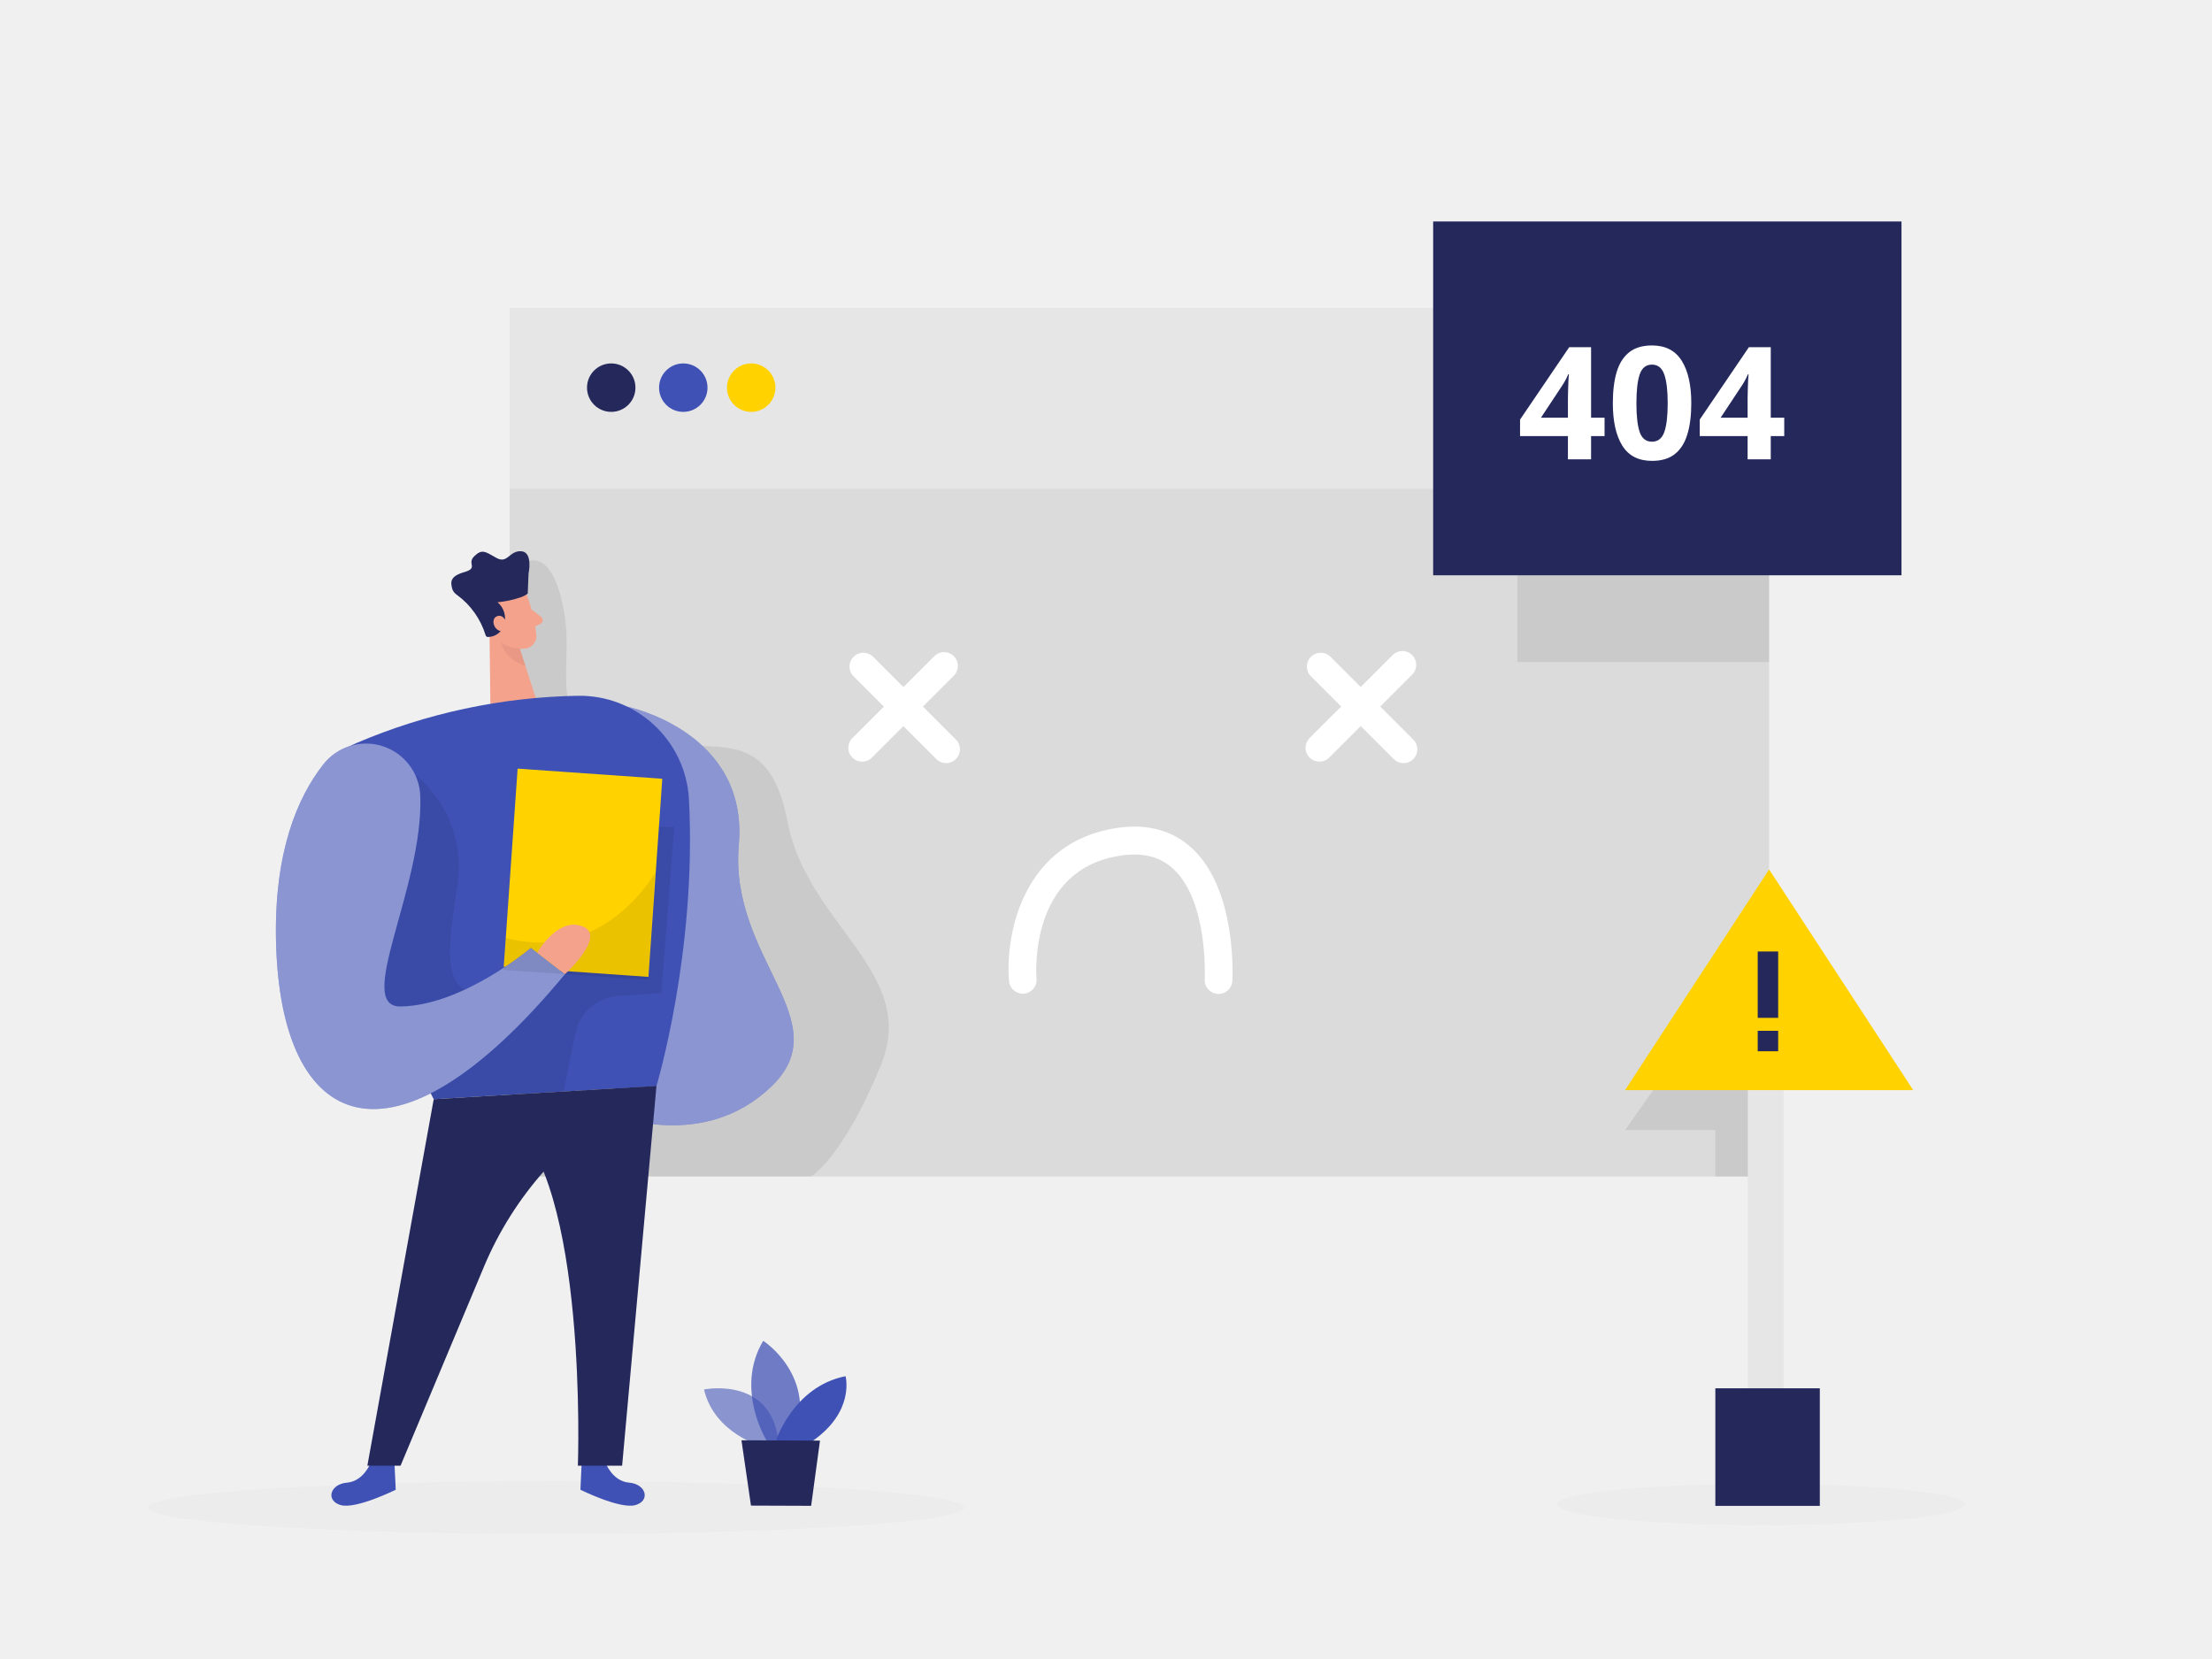
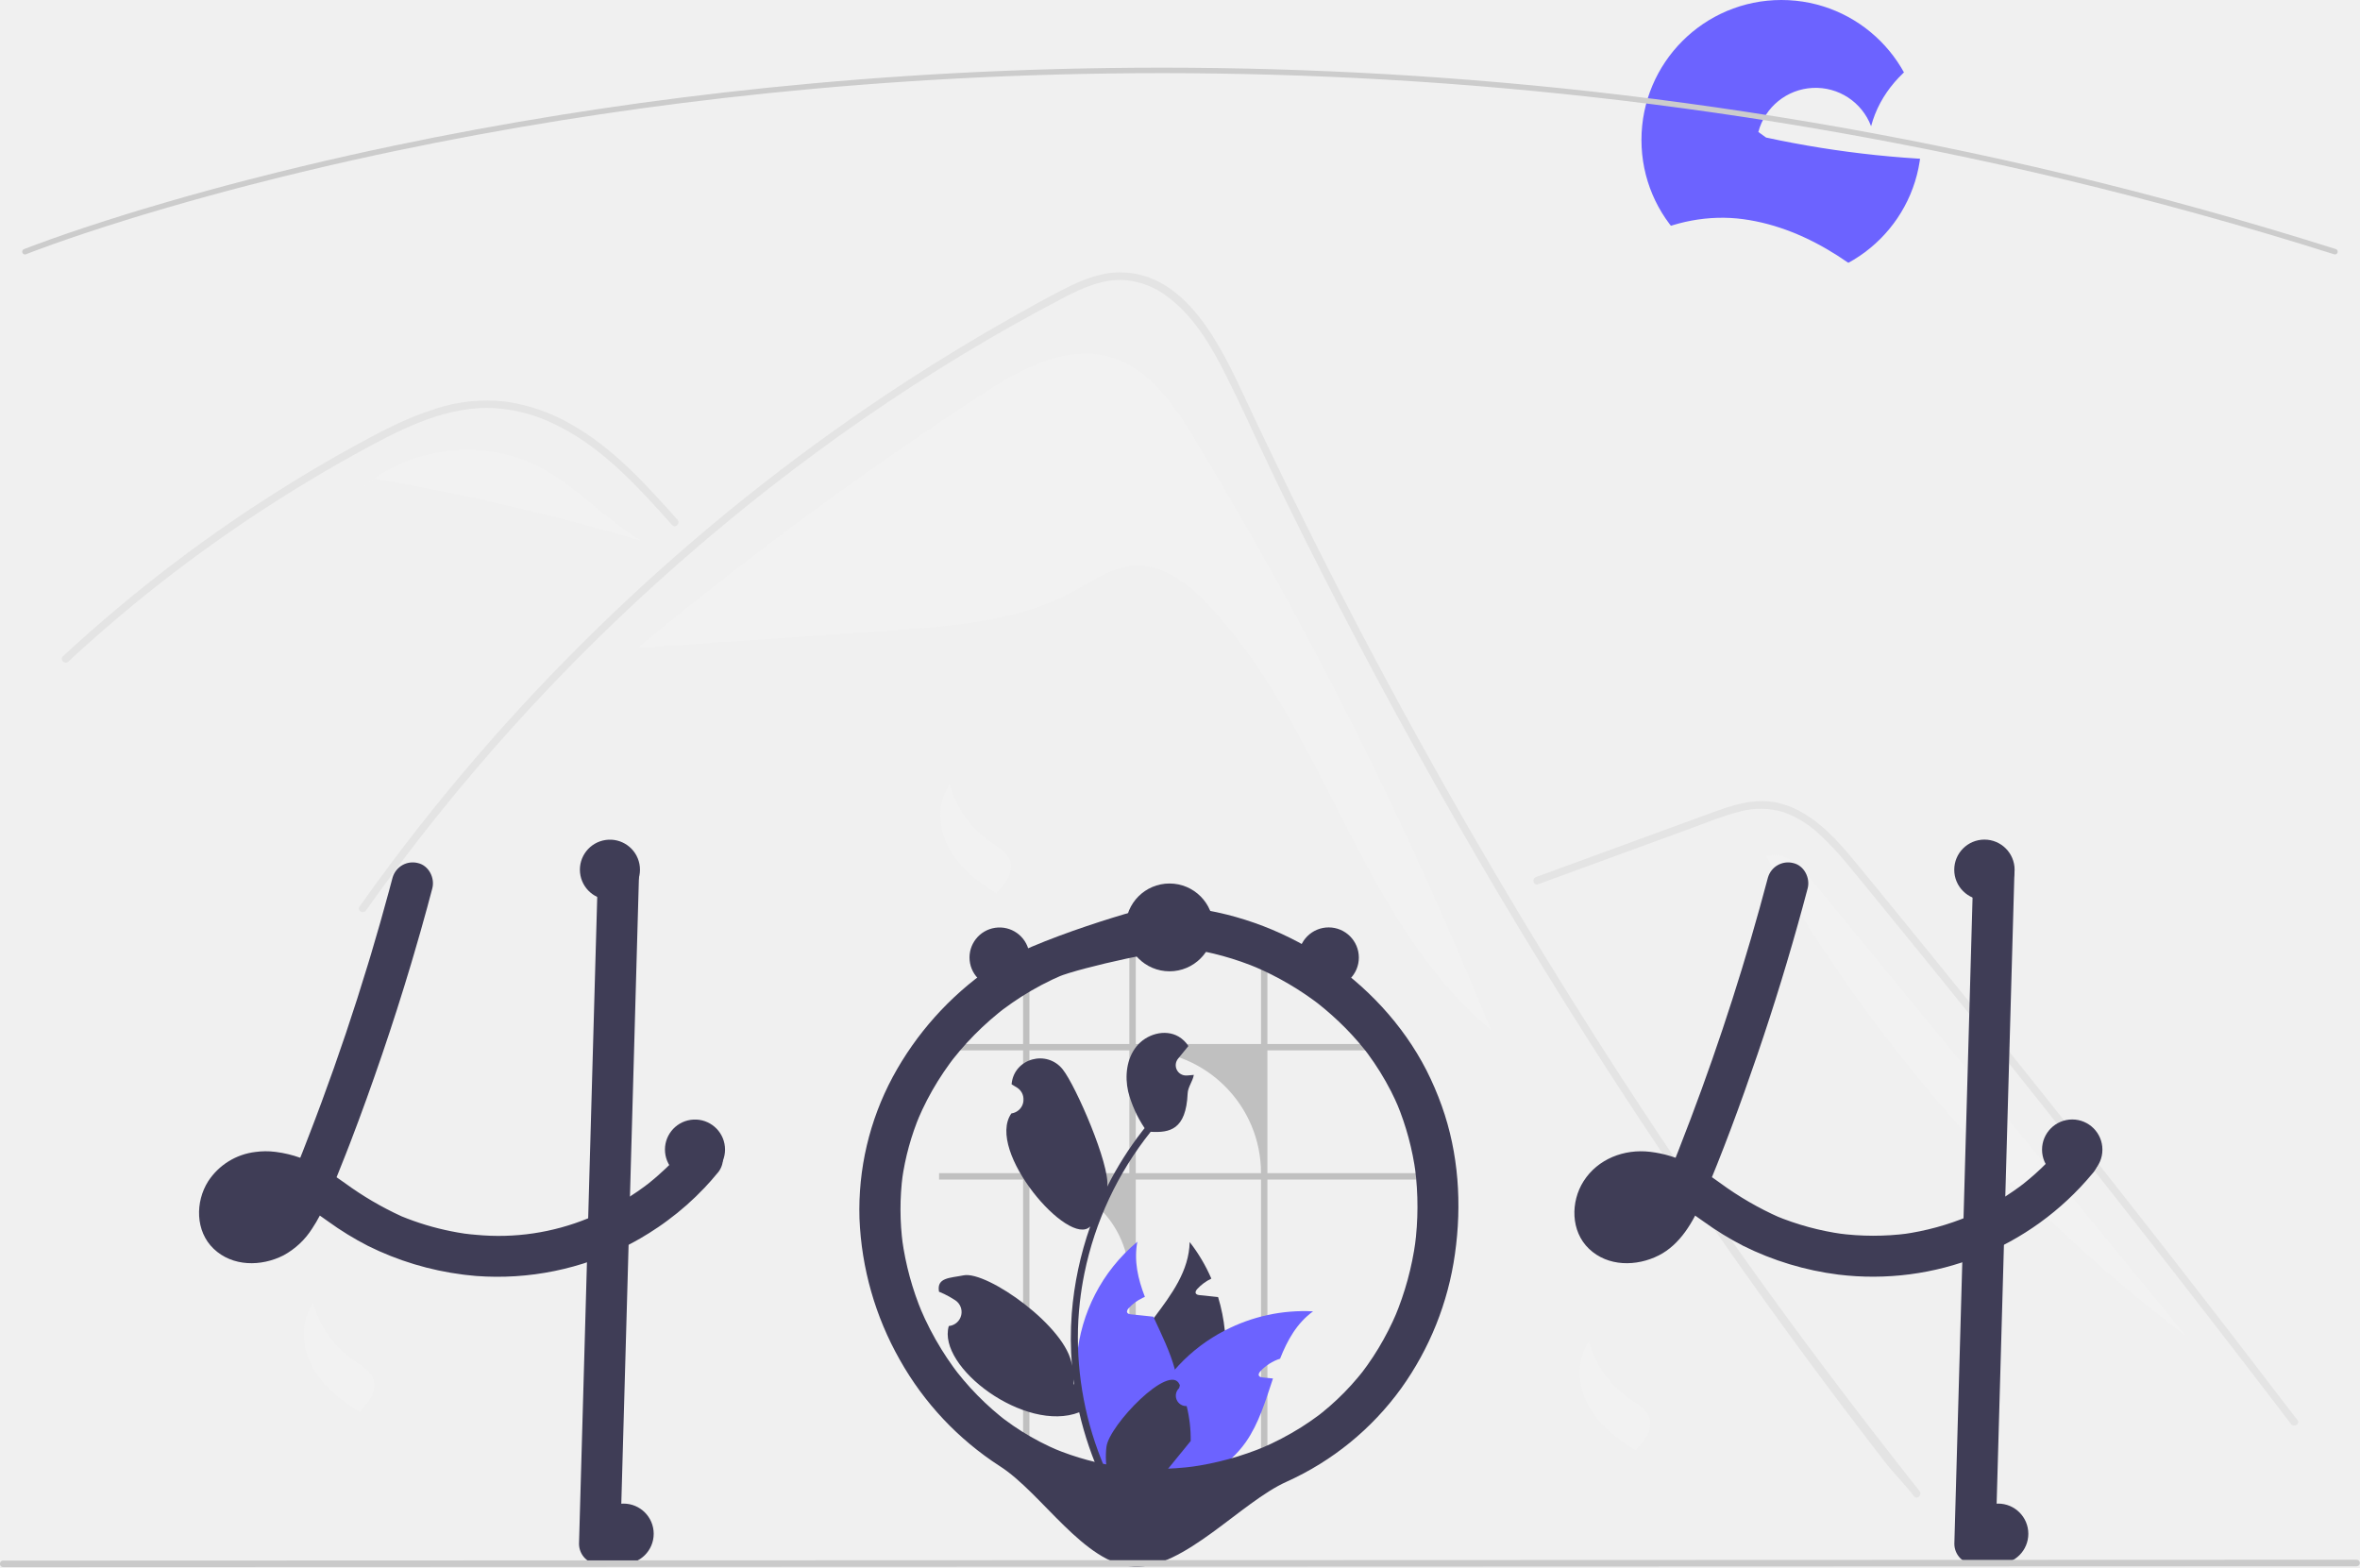
- <svg xmlns="http://www.w3.org/2000/svg" viewBox="0 0 400 300">
-   <rect x="92.16" y="55.69" width="227.75" height="157.06" fill="#e6e6e6" />
-   <rect x="92.16" y="88.39" width="227.75" height="124.36" fill="#ccc" opacity="0.44" />
-   <polygon points="311.21 179.69 293.86 204.36 310.19 204.36 310.19 212.75 319.91 212.75 319.3 182.66 311.21 179.69" opacity="0.08" />
-   <path d="M95,101.72s4.72-3.18,6.93,8.5-4.27,21.6,11.25,24,25.68-4.16,29.26,14.48,23.74,27.07,16.85,43.92-12.64,20.13-12.64,20.13H92.16S91.75,108.36,95,101.72Z" opacity="0.08" />
-   <ellipse cx="100.51" cy="272.61" rx="73.82" ry="4.78" fill="#e6e6e6" opacity="0.45" />
-   <ellipse cx="318.45" cy="272.05" rx="36.91" ry="3.72" fill="#e6e6e6" opacity="0.45" />
-   <circle cx="110.53" cy="70.1" r="4.38" fill="#24285b" />
-   <circle cx="123.56" cy="70.1" r="4.38" fill="#3f51b5" class="target-color" />
-   <circle cx="135.84" cy="70.1" r="4.38" fill="#ffd200" />
-   <rect x="259.16" y="40.05" width="84.69" height="63.98" fill="#24285b" />
-   <path d="M67.06,264.43s-1.23,3.42-4.32,3.68-3.89,3.28-1.12,4.06,9.94-2.78,9.94-2.78l-.21-4.45Z" fill="#3f51b5" class="target-color" />
-   <path d="M109.46,264.43s1.22,3.42,4.31,3.68,3.89,3.28,1.12,4.06-9.93-2.78-9.93-2.78l.2-4.45Z" fill="#3f51b5" class="target-color" />
-   <path d="M154.14,137a2.5,2.5,0,0,1,0-3.54l14.91-14.9a2.5,2.5,0,0,1,3.53,3.53L157.67,137A2.5,2.5,0,0,1,154.14,137Z" fill="#fff" />
-   <path d="M169.29,137.24l-14.91-14.91a2.5,2.5,0,1,1,3.54-3.53l14.9,14.9a2.5,2.5,0,1,1-3.53,3.54Z" fill="#fff" />
-   <path d="M236.82,137a2.5,2.5,0,0,1,0-3.54l14.91-14.9a2.5,2.5,0,1,1,3.53,3.53L240.36,137A2.52,2.52,0,0,1,236.82,137Z" fill="#fff" />
-   <path d="M252,137.24l-14.91-14.91a2.5,2.5,0,1,1,3.54-3.53l14.9,14.9a2.5,2.5,0,1,1-3.53,3.54Z" fill="#fff" />
-   <text transform="translate(274.39 83.06)" font-size="28.4" fill="#fff" font-family="Panton-Bold, Panton" font-weight="700">404</text>
-   <path d="M184.94,179.69a2.49,2.49,0,0,1-2.48-2.3c-.7-8.51,2.53-25.26,19.72-27.7,5.37-.75,9.86.48,13.34,3.68,8.17,7.51,7.36,23.3,7.33,24a2.5,2.5,0,1,1-5-.28c0-.14.71-14.1-5.72-20-2.36-2.16-5.38-2.94-9.25-2.4C186,157,187.37,176.17,187.44,177a2.5,2.5,0,0,1-2.29,2.69Z" fill="#fff" />
-   <path d="M113.41,127.79s22,4.45,20.19,25,18.19,31.78,5.93,43.64-28.6,5.19-28.6,5.19Z" fill="#3f51b5" class="target-color" />
-   <path d="M113.41,127.79s22,4.45,20.19,25,18.19,31.78,5.93,43.64-28.6,5.19-28.6,5.19Z" fill="#fff" opacity="0.39" />
-   <path d="M95.2,107.45A28.81,28.81,0,0,1,97,114.91a2.32,2.32,0,0,1-2.25,2.4,5.1,5.1,0,0,1-4.93-2.56l-2.47-3.47a4.15,4.15,0,0,1,.5-4.77C89.83,104,94.3,104.78,95.2,107.45Z" fill="#f4a28c" />
-   <polygon points="88.49 112.15 88.68 127.28 97.01 126.58 93.52 115.85 88.49 112.15" fill="#f4a28c" />
-   <path d="M87.82,114.88h0a.42.42,0,0,0,.43.31,3.08,3.08,0,0,0,2.93-2.28,3.84,3.84,0,0,0-1.2-4,18.42,18.42,0,0,0,4.18-.9,4.42,4.42,0,0,0,1.27-.67l.15-3.66s.84-3.86-1.33-4-2.44,2.36-4.49,1.2-2.6-1.65-4-.29.85,2.11-1.84,2.88-2.44,1.89-2.11,3.12a2.2,2.2,0,0,0,.84,1A14.18,14.18,0,0,1,87.82,114.88Z" fill="#24285b" />
-   <path d="M91.62,112.64s-.54-1.7-1.78-1.19-.48,3,1.33,2.68Z" fill="#f4a28c" />
-   <path d="M96.13,110.22l1.73,1.34a.74.74,0,0,1-.11,1.24l-1.6.82Z" fill="#f4a28c" />
-   <path d="M94,117.29a7.1,7.1,0,0,1-3.36-1.08s.52,3,4.41,4.23Z" fill="#ce8172" opacity="0.31" />
-   <path d="M104.41,125.82a106.54,106.54,0,0,0-39.94,8.54,15.39,15.39,0,0,0-7.77,21.06l21.73,43.35,40.28-2.39s7.34-24.36,5.87-51.91A19.8,19.8,0,0,0,104.41,125.82Z" fill="#3f51b5" class="target-color" />
-   <path d="M78.43,198.77l-12,66.28h6l15.09-36a62.42,62.42,0,0,1,26.79-30.17l4.42-2.51Z" fill="#24285b" />
-   <path d="M75.1,140.12a21.4,21.4,0,0,1,7.67,19.57C80.93,172.24,79,182,90.6,179.07s17.83-29.83,17.83-29.83l13.5.33-2.33,30-7.83.54a8.46,8.46,0,0,0-7.72,6.78l-2.11,10.47-23.51,1.39-3.33-5L60.43,177.91,58.6,152.57Z" opacity="0.08" />
-   <rect x="92.24" y="140.49" width="26.16" height="35.83" transform="matrix(-1, -0.07, 0.07, -1, 199.66, 323.6)" fill="#ffd200" />
-   <path d="M118.71,196.38l-6.21,68.67h-8s1.87-51.67-12.57-62.67Z" fill="#24285b" />
-   <path d="M76,144a9.81,9.81,0,0,0-17.56-5.74c-4.62,5.9-8.88,15.74-8.53,31.9.75,34.5,21,43.75,52.25,6L96,171.41S83.7,181.85,72.43,182C64,182.12,76.57,160.46,76,144Z" fill="#3f51b5" class="target-color" />
-   <path d="M76,144a9.81,9.81,0,0,0-17.56-5.74c-4.62,5.9-8.88,15.74-8.53,31.9.75,34.5,21,43.75,52.25,6L96,171.41S83.7,181.85,72.43,182C64,182.12,76.57,160.46,76,144Z" fill="#fff" opacity="0.39" />
-   <path d="M118.48,157.75s-9,16.53-27,11.86l-.39,5.79,26.1,1.77Z" opacity="0.08" />
-   <path d="M97.14,172.28s3.68-6.5,8.18-4.78-3.16,8.66-3.16,8.66Z" fill="#f4a28c" />
-   <path d="M137.68,261.51s-8.52-2.33-10.37-10.25c0,0,13.19-2.67,13.57,10.95Z" fill="#3f51b5" opacity="0.58" class="target-color" />
-   <path d="M138.72,260.66s-5.95-9.4-.71-18.2c0,0,10,6.38,5.57,18.22Z" fill="#3f51b5" opacity="0.73" class="target-color" />
-   <path d="M140.25,260.67s3.15-9.93,12.65-11.81c0,0,1.78,6.45-6.15,11.84Z" fill="#3f51b5" class="target-color" />
-   <polygon points="134.08 260.45 135.8 272.26 146.68 272.3 148.28 260.51 134.08 260.45" fill="#24285b" />
-   <rect x="274.39" y="104.03" width="45.53" height="15.69" opacity="0.08" />
-   <rect x="316.06" y="191.51" width="6.47" height="65.12" fill="#e6e6e6" />
-   <polygon points="319.91 157.22 293.86 197.13 319.91 197.13 345.97 197.13 319.91 157.22" fill="#ffd200" />
-   <rect x="310.19" y="251.05" width="18.89" height="21.26" fill="#24285b" />
-   <rect x="317.85" y="172.06" width="3.7" height="12" fill="#24285b" />
-   <rect x="317.85" y="186.4" width="3.7" height="3.7" fill="#24285b" />
+ <svg xmlns="http://www.w3.org/2000/svg" data-name="Layer 1" width="860.131" height="571.148" viewBox="0 0 860.131 571.148">
+   <path d="M605.67,324.953c-7.669-12.684-16.757-26.228-30.99-30.37-16.482-4.796-33.413,4.732-47.775,14.135a1392.157,1392.157,0,0,0-123.893,91.283l.043.492q46.226-3.188,92.451-6.376c22.265-1.535,45.296-3.283,64.972-13.816,7.467-3.997,14.745-9.336,23.206-9.708,10.512-.462,19.677,6.879,26.88,14.549,42.607,45.371,54.937,114.754,102.738,154.616A1516.995,1516.995,0,0,0,605.67,324.953Z" transform="translate(-169.9343 -164.426)" fill="#f2f2f2" />
+   <path d="M867.571,709.781c-4.712-5.95-6.637-7.343-11.285-13.348q-56.764-73.416-106.708-151.792-33.924-53.23-64.483-108.504-14.549-26.278-28.3-52.969-10.67-20.695-20.865-41.638c-1.944-3.988-3.832-7.994-5.711-12.009-4.428-9.442-8.773-18.93-13.439-28.244-5.317-10.616-11.789-21.745-21.553-28.877a29.405,29.405,0,0,0-15.319-5.895c-7.948-.513-15.282,2.769-22.176,6.353-50.439,26.301-97.659,59.276-140.37,96.798A730.778,730.778,0,0,0,303.322,496.247c-1.008,1.439-3.392.064-2.374-1.384q6.009-8.498,12.257-16.813A734.817,734.817,0,0,1,500.805,303.064q18.248-11.826,37.183-22.542c6.362-3.603,12.752-7.16,19.251-10.497,6.371-3.273,13.137-6.215,20.416-6.325,24.77-.385,37.595,27.667,46.405,46.542q4.153,8.911,8.406,17.766,16.075,33.621,33.387,66.628,10.685,20.379,21.837,40.52,34.707,62.718,73.779,122.897c34.506,53.143,68.737,100.089,108.046,149.785C870.596,709.213,868.662,711.175,867.571,709.781Z" transform="translate(-169.9343 -164.426)" fill="#e4e4e4" />
+   <path d="M414.916,355.804c-1.439-1.604-2.869-3.209-4.318-4.813-11.422-12.633-23.679-25.118-39.364-32.361a57.11,57.11,0,0,0-23.927-5.546c-8.562.028-16.932,2.273-24.843,5.418-3.74,1.494-7.398,3.19-11.001,4.996-4.116,2.072-8.159,4.281-12.183,6.509q-11.331,6.27-22.368,13.091-21.961,13.572-42.546,29.216-10.671,8.113-20.902,16.758-9.516,8.031-18.646,16.492c-1.302,1.201-3.245-.743-1.944-1.943,1.604-1.494,3.227-2.979,4.85-4.446q6.875-6.215,13.971-12.193,12.939-10.918,26.549-20.993,21.163-15.676,43.783-29.225,11.304-6.765,22.918-12.963c2.338-1.247,4.703-2.466,7.096-3.621a113.116,113.116,0,0,1,16.868-6.866,60.006,60.006,0,0,1,25.476-2.503,66.327,66.327,0,0,1,23.505,8.131c15.401,8.608,27.346,21.919,38.97,34.909C418.033,355.171,416.099,357.124,414.916,355.804Z" transform="translate(-169.9343 -164.426)" fill="#e4e4e4" />
+   <path d="M730.477,486.711l36.905-13.498,18.323-6.702c5.968-2.183,11.921-4.667,18.09-6.23a28.539,28.539,0,0,1,16.374.209,37.738,37.738,0,0,1,12.771,7.917,103.64,103.64,0,0,1,10.475,11.186c3.989,4.794,7.92,9.639,11.868,14.467q24.441,29.891,48.563,60.041,24.121,30.15,47.92,60.556,23.857,30.48,47.385,61.216,2.882,3.765,5.76,7.534c1.06,1.388,3.449.02,2.375-1.388Q983.582,650.974,959.549,620.184q-24.092-30.864-48.516-61.466-24.424-30.601-49.179-60.937-6.167-7.558-12.354-15.099c-3.48-4.241-6.92-8.527-10.736-12.474-7.005-7.245-15.758-13.648-26.234-13.822-6.16-.102-12.121,1.852-17.844,3.923-6.17,2.232-12.325,4.506-18.486,6.759l-37.163,13.592-9.291,3.398c-1.649.603-.937,3.262.731,2.652Z" transform="translate(-169.9343 -164.426)" fill="#e4e4e4" />
+   <path d="M366.377,334.526c-18.754-9.639-42.771-7.751-60.005,4.291a855.847,855.847,0,0,1,97.371,22.726C390.46,353.759,380.07,341.563,366.377,334.526Z" transform="translate(-169.9343 -164.426)" fill="#f2f2f2" />
+   <path d="M306.188,338.784l-3.61,2.935c1.221-1.027,2.491-1.99,3.795-2.901C306.311,338.807,306.249,338.795,306.188,338.784Z" transform="translate(-169.9343 -164.426)" fill="#f2f2f2" />
+   <path d="M831.549,486.846c-3.633-4.422-7.56-9.052-12.994-10.848l-5.073.2A575.436,575.436,0,0,0,966.749,651.418Q899.149,569.132,831.549,486.846Z" transform="translate(-169.9343 -164.426)" fill="#f2f2f2" />
+   <path d="M516.084,450.367A37.481,37.481,0,0,0,531.015,471.325c2.82,1.92,6.157,3.762,7.122,7.035a8.379,8.379,0,0,1-.874,6.15,24.884,24.884,0,0,1-3.861,5.041l-.137.512c-6.998-4.147-13.656-9.393-17.522-16.551s-4.406-16.539.341-23.145" transform="translate(-169.9343 -164.426)" fill="#f2f2f2" />
+   <path d="M749.084,653.367A37.481,37.481,0,0,0,764.015,674.325c2.82,1.92,6.157,3.762,7.122,7.035a8.379,8.379,0,0,1-.874,6.15,24.884,24.884,0,0,1-3.861,5.041l-.137.512c-6.998-4.147-13.656-9.393-17.522-16.551s-4.406-16.539.341-23.145" transform="translate(-169.9343 -164.426)" fill="#f2f2f2" />
+   <path d="M284.084,639.367A37.481,37.481,0,0,0,299.015,660.325c2.82,1.92,6.157,3.762,7.122,7.035a8.379,8.379,0,0,1-.874,6.15,24.884,24.884,0,0,1-3.861,5.041l-.137.512c-6.998-4.147-13.656-9.393-17.522-16.551s-4.406-16.539.341-23.145" transform="translate(-169.9343 -164.426)" fill="#f2f2f2" />
+   <circle cx="649.249" cy="51" r="51" fill="#6c63ff" />
+   <path d="M911.219,176.296c-24.717-3.341-52.935,10.019-59.341,34.124a21.597,21.597,0,0,0-41.094,2.109l2.83,2.027a372.275,372.275,0,0,0,160.659-.726C957.079,195.76,935.935,179.637,911.219,176.296Z" transform="translate(-169.9343 -164.426)" fill="#f0f0f0" />
+   <path d="M805.219,244.296c-24.717-3.341-52.935,10.019-59.341,34.124a21.597,21.597,0,0,0-41.094,2.109l2.83,2.027a372.275,372.275,0,0,0,160.659-.726C851.079,263.76,829.935,247.637,805.219,244.296Z" transform="translate(-169.9343 -164.426)" fill="#f0f0f0" />
+   <path d="M1020.946,257.154a.982.982,0,0,1-.302-.047C756.237,173.489,523.199,184.424,374.264,208.321c-20.269,3.251-40.591,7.006-60.404,11.161-5.058,1.06-10.306,2.195-15.597,3.378-6.319,1.407-12.554,2.856-18.532,4.306q-3.873.917-7.595,1.849c-3.758.928-7.572,1.895-11.66,2.957-4.568,1.178-9.209,2.413-13.797,3.672a.442.442,0,0,1-.051.015l0.0.001c-5.183,1.415-10.338,2.871-15.323,4.325-2.698.779-5.304,1.548-7.799,2.307-.279.077-.526.151-.776.228l-.536.163c-.311.095-.617.188-.924.275l-.02.006 0.0.001-.812.252c-.968.293-1.912.579-2.841.864-24.545,7.566-38.038,12.949-38.171,13.002a1,1,0,1,1-.744-1.856c.134-.053,13.693-5.463,38.328-13.058.932-.286,1.879-.572,2.85-.866l.754-.234c.026-.01.052-.018.078-.025.305-.087.61-.18.919-.273l.537-.163c.268-.081.531-.161.801-.235,2.479-.754,5.093-1.524,7.798-2.307,4.987-1.455,10.147-2.911,15.334-4.328.016-.006.033-.01.049-.015v-.001c4.604-1.263,9.263-2.503,13.845-3.685,4.094-1.063,7.915-2.032,11.68-2.962q3.738-.93,7.609-1.853c5.985-1.451,12.233-2.902,18.563-4.312,5.299-1.184,10.556-2.322,15.622-3.383,19.843-4.162,40.198-7.923,60.497-11.179C523.096,182.415,756.467,171.463,1021.246,255.201a1.0 1,0,0,1-.301,1.953Z" transform="translate(-169.9343 -164.426)" fill="#ccc" />
+   <path d="M432.923,584.266a6.729,6.729,0,0,0-1.7-2.67,6.43,6.43,0,0,0-.92-.71c-2.61-1.74-6.51-2.13-8.99,0a5.81,5.81,0,0,0-.69.71q-1.11,1.365-2.28,2.67c-1.28,1.46-2.59,2.87-3.96,4.24-.39.38-.78.77-1.18,1.15-.23.23-.46.45-.69.67-.88.84-1.78,1.65-2.69,2.45-.48.43-.96.85-1.45,1.26-.73.61-1.46,1.22-2.2,1.81-.07.05-.14.1-.21.16-.02.01-.03.03-.05.04-.01,0-.02,0-.03.02a.179.179,0,0,0-.07.05c-.22.15-.37.25-.48.34.04-.02.08-.05.12-.07-.18.14-.37.28-.55.42-1.75,1.29-3.54,2.53-5.37,3.69a99.21,99.21,0,0,1-14.22,7.55c-.33.13-.67.27-1.01.4a85.97,85.97,0,0,1-40.85,6.02q-2.13-.165-4.26-.45c-1.64-.24-3.27-.53-4.89-.86a97.932,97.932,0,0,1-18.02-5.44,118.652,118.652,0,0,1-20.66-12.12c-1-.71-2.01-1.42-3.02-2.11,1.15-2.82,2.28-5.64,3.38-8.48.55-1.37,1.08-2.74,1.6-4.12,4.09-10.63,7.93-21.36,11.61-32.13q5.58-16.365,10.53-32.92.51-1.68.99-3.36,2.595-8.745,4.98-17.53c.15-.57.31-1.13.45-1.7q.69-2.52,1.35-5.04c1-3.79-1.26-8.32-5.24-9.23a7.634,7.634,0,0,0-9.22,5.24c-.43,1.62-.86,3.23-1.3,4.85q-3.165,11.745-6.66,23.41-.51,1.68-1.02,3.36-7.71,25.41-16.93,50.31-1.11,3.015-2.25,6.01c-.37.98-.74,1.96-1.12,2.94-.73,1.93-1.48,3.86-2.23,5.79-.43,1.13-.87,2.26-1.31,3.38-.29.71-.57,1.42-.85,2.12a41.809,41.809,0,0,0-8.81-2.12l-.48-.06a27.397,27.397,0,0,0-7.01.06,23.914,23.914,0,0,0-17.24,10.66c-4.77,7.51-4.71,18.25,1.98,24.63,6.89,6.57,17.32,6.52,25.43,2.41a28.351,28.351,0,0,0,10.52-9.86,50.569,50.569,0,0,0,2.74-4.65c.21.14.42.28.63.43.8.56,1.6,1.13,2.39,1.69a111.738,111.738,0,0,0,14.51,8.91,108.359,108.359,0,0,0,34.62,10.47c.27.03.53.07.8.1,1.33.17,2.67.3,4.01.41a103.782,103.782,0,0,0,55.58-11.36q2.175-1.125,4.31-2.36,3.315-1.92,6.48-4.08c1.15-.78,2.27-1.57,3.38-2.4a101.042,101.042,0,0,0,13.51-11.95q2.355-2.475,4.51-5.11a8.061,8.061,0,0,0,2.2-5.3A7.564,7.564,0,0,0,432.923,584.266Zm-165.59,23.82c.21-.15.42-.31.62-.47C267.893,607.766,267.603,607.936,267.333,608.086Zm3.21-3.23c-.23.26-.44.52-.67.78a23.366,23.366,0,0,1-2.25,2.2c-.11.1-.23.2-.35.29a.01.01,0,0,0-.01.01,3.804,3.804,0,0,0-.42.22q-.645.39-1.32.72a17.005,17.005,0,0,1-2.71.75,16.799,16.799,0,0,1-2.13.02h-.02a14.823,14.823,0,0,1-1.45-.4c-.24-.12-.47-.26-.7-.4-.09-.08-.17-.16-.22-.21a2.44,2.44,0,0,1-.27-.29.01.01,0,0,0-.01-.01c-.11-.2-.23-.4-.34-.6a.031.031,0,0,1-.01-.02c-.08-.25-.15-.51-.21-.77a12.511,12.511,0,0,1,.01-1.37,13.467,13.467,0,0,1,.54-1.88,11.068,11.068,0,0,1,.69-1.26c.02-.04.12-.2.23-.38.01-.01.01-.01.01-.02.15-.17.3-.35.46-.51.27-.3.56-.56.85-.83a18.022,18.022,0,0,1,1.75-1.01,19.481,19.481,0,0,1,2.93-.79,24.989,24.989,0,0,1,4.41.04,30.301,30.301,0,0,1,4.1,1.01,36.945,36.945,0,0,1-2.77,4.54C270.623,604.746,270.583,604.806,270.543,604.856Zm-11.12-3.29a2.18,2.18,0,0,1-.31.39A1.409,1.409,0,0,1,259.423,601.566Z" transform="translate(-169.9343 -164.426)" fill="#3f3d56" />
+   <path d="M402.863,482.136q-.135,4.71-.27,9.42-.285,10.455-.59,20.92-.315,11.775-.66,23.54-.165,6.075-.34,12.15-.465,16.365-.92,32.72c-.03,1.13-.07,2.25-.1,3.38q-.225,8.115-.45,16.23-.255,8.805-.5,17.61-.18,6.6-.37,13.21-1.35,47.895-2.7,95.79a7.648,7.648,0,0,1-7.5,7.5,7.561,7.561,0,0,1-7.5-7.5q.75-26.94,1.52-53.88.675-24.36,1.37-48.72.225-8.025.45-16.06.345-12.09.68-24.18c.03-1.13.07-2.25.1-3.38.02-.99.05-1.97.08-2.96q.66-23.475,1.32-46.96.27-9.24.52-18.49.3-10.545.6-21.08c.09-3.09.17-6.17.26-9.26a7.648,7.648,0,0,1,7.5-7.5A7.561,7.561,0,0,1,402.863,482.136Z" transform="translate(-169.9343 -164.426)" fill="#3f3d56" />
+   <path d="M814.291,484.217a893.238,893.238,0,0,1-28.161,87.941c-3.007,7.946-6.083,15.877-9.371,23.712l.756-1.792a54.583,54.583,0,0,1-5.59,10.612q-.229.321-.467.636,1.166-1.49.443-.589c-.254.301-.505.602-.768.895a23.664,23.664,0,0,1-2.249,2.203q-.301.258-.612.504l.938-.729c-.109.257-.873.597-1.111.743a18.254,18.254,0,0,1-2.405,1.219l1.792-.756a19.086,19.086,0,0,1-4.231,1.161l1.994-.268a17.021,17.021,0,0,1-4.298.046l1.994.268a14.002,14.002,0,0,1-3.405-.917l1.792.756a12.012,12.012,0,0,1-1.679-.896c-.271-.177-1.105-.809-.015.025,1.133.866.146.074-.088-.156-.194-.192-.37-.4-.56-.595-.882-.905.996,1.557.397.499a18.182,18.182,0,0,1-.878-1.637l.756,1.792a11.925,11.925,0,0,1-.728-2.651l.268,1.994a13.651,13.651,0,0,1-.003-3.405l-.268,1.994a15.964,15.964,0,0,1,.995-3.68l-.756,1.792a16.729,16.729,0,0,1,1.178-2.298,6.729,6.729,0,0,1,.729-1.071c.049.016-1.269,1.513-.569.757.183-.198.354-.406.539-.602.296-.314.614-.601.926-.898,1.045-.994-1.462.966-.257.179a19.049,19.049,0,0,1,2.749-1.499l-1.792.756a20.311,20.311,0,0,1,4.995-1.34l-1.994.268a25.628,25.628,0,0,1,6.461.076l-1.994-.268a33.211,33.211,0,0,1,7.892,2.22l-1.792-.756c5.39,2.314,10.163,5.749,14.928,9.118a111.95,111.95,0,0,0,14.506,8.906,108.388,108.388,0,0,0,34.622,10.474,103.933,103.933,0,0,0,92.586-36.752,8.078,8.078,0,0,0,2.197-5.303,7.632,7.632,0,0,0-2.197-5.303c-2.752-2.526-7.949-3.239-10.607,0a95.636,95.636,0,0,1-8.107,8.727q-2.017,1.914-4.142,3.71-1.214,1.026-2.461,2.011c-.393.311-1.619,1.138.263-.197-.431.306-.845.64-1.271.955a99.269,99.269,0,0,1-20.332,11.565l1.792-.756a96.836,96.836,0,0,1-24.171,6.622l1.994-.268a97.643,97.643,0,0,1-25.754-.038l1.994.268a99.8,99.8,0,0,1-24.857-6.77l1.792.756a116.025,116.025,0,0,1-21.736-12.591,86.877,86.877,0,0,0-11.113-6.994,42.824,42.824,0,0,0-14.438-4.389c-9.439-1.111-19.057,2.566-24.246,10.72-4.776,7.505-4.714,18.244,1.974,24.625,6.888,6.572,17.318,6.517,25.436,2.406,7.817-3.959,12.513-12.185,15.815-19.942,7.431-17.455,14.01-35.314,20.14-53.263q9.097-26.637,16.499-53.813.917-3.366,1.807-6.739c1.001-3.789-1.261-8.32-5.238-9.226a7.633,7.633,0,0,0-9.226,5.238Z" transform="translate(-169.9343 -164.426)" fill="#3f3d56" />
+   <path d="M889.124,482.136l-2.7,95.793-2.685,95.294-1.518,53.884a7.565,7.565,0,0,0,7.5,7.5,7.649,7.649,0,0,0,7.5-7.5l2.7-95.793,2.685-95.294,1.518-53.884a7.565,7.565,0,0,0-7.5-7.5,7.649,7.649,0,0,0-7.5,7.5Z" transform="translate(-169.9343 -164.426)" fill="#3f3d56" />
+   <path d="M629.526,700.361h2.329V594.319h54.329v-2.323H631.855V547.252H673.81q-.923-1.173-1.899-2.317H631.855V515.382c-.77-.328-1.547-.645-2.329-.944V544.935h-45.652V507.07c-.782.036-1.553.09-2.329.155v37.71h-36.42V516.684c-.782.346-1.553.711-2.317,1.093V544.935h-30.616v2.317h30.616v44.744h-30.616v2.323h30.616V700.361h2.317V594.319a36.413,36.413,0,0,1,36.42,36.42v69.622h2.329V594.319h45.652Zm-84.401-108.365V547.252h36.42v44.744Zm38.749,0V547.252h.914a44.741,44.741,0,0,1,44.738,44.744Z" transform="translate(-169.9343 -164.426)" opacity="0.2" />
+   <path d="M615.303,668.566a63.059,63.059,0,0,1-20.05,33.7c-.74.64-1.48,1.26-2.25,1.87q-2.805.255-5.57.52c-1.53.14-3.04.29-4.54.43l-.27.03-.19-1.64-.76-6.64a37.623,37.623,0,0,1-3.3-32.44c2.64-7.12,7.42-13.41,12.12-19.65,6.49-8.62,12.8-17.14,13.03-27.65a60.544,60.544,0,0,1,7.9,13.33,16.432,16.432,0,0,0-5.12,3.77c-.41.45-.82,1.08-.54,1.62.24.46.84.57,1.36.63,1.25.13,2.51.26,3.76.39,1,.11,2,.21,3,.32a63.99,63.99,0,0,1,2.45,12.18A61.189,61.189,0,0,1,615.303,668.566Z" transform="translate(-169.9343 -164.426)" fill="#3f3d56" />
+   <path d="M648.503,642.356c-5.9,4.29-9.35,10.46-12.03,17.26a16.628,16.628,0,0,0-7.17,4.58c-.41.45-.82,1.08-.54,1.62.24.46.84.57,1.36.63,1.25.13,2.51.26,3.76.39-2.68,8.04-5.14,16.36-9.88,23.15a36.989,36.989,0,0,1-12.03,10.91,38.492,38.492,0,0,1-4.02,1.99q-7.62.585-14.95,1.25-2.805.255-5.57.52c-1.53.14-3.04.29-4.54.43q-.015-.825,0-1.65a63.304,63.304,0,0,1,15.25-39.86c.45-.52.91-1.03,1.38-1.54a61.792,61.792,0,0,1,16.81-12.7A62.654,62.654,0,0,1,648.503,642.356Z" transform="translate(-169.9343 -164.426)" fill="#6c63ff" />
+   <path d="M589.163,699.526l-1.15,3.4-.58,1.73c-1.53.14-3.04.29-4.54.43l-.27.03c-1.66.17-3.31.34-4.96.51-.43-.5-.86-1.01-1.28-1.53a62.03,62.03,0,0,1,8.07-87.11c-1.32,6.91.22,13.53,2.75,20.1-.27.11-.53.22-.78.34a16.432,16.432,0,0,0-5.12,3.77c-.41.45-.82,1.08-.54,1.62.24.46.84.57,1.36.63,1.25.13,2.51.26,3.76.39,1,.11,2,.21,3,.32q.705.075,1.41.15c.07.15.13.29.2.44,2.85,6.18,5.92,12.39,7.65,18.83a43.666,43.666,0,0,1,1.02,4.91A37.604,37.604,0,0,1,589.163,699.526Z" transform="translate(-169.9343 -164.426)" fill="#6c63ff" />
+   <path d="M689.821,554.487c-8.609-16.792-21.946-30.921-37.632-41.304a114.237,114.237,0,0,0-52.563-18.38q-3.69-.335-7.399-.393c-2.921-.044-46.866,12.632-61.587,22.982a114.295,114.295,0,0,0-35.333,39.527,102.5,102.5,0,0,0-12.126,51.633,113.564,113.564,0,0,0,14.703,51.476,110.475,110.475,0,0,0,36.444,38.746C549.667,708.561,565.074,734.51,583.183,735.426c18.246.923,39.054-23.555,55.695-30.987a104.425,104.425,0,0,0,41.726-34.005,110.25,110.25,0,0,0,19.599-48.948c2.574-18.083,1.374-36.733-4.801-54.016a111.86,111.86,0,0,0-5.58-12.983c-1.78-3.505-6.996-4.796-10.261-2.691a7.68,7.68,0,0,0-2.691,10.261q1.568,3.088,2.915,6.278l-.756-1.792a101.151,101.151,0,0,1,6.876,25.538l-.268-1.994a109.229,109.229,0,0,1-.066,28.683l.268-1.994a109.734,109.734,0,0,1-7.555,27.674l.756-1.792a104.212,104.212,0,0,1-6.672,13.098q-1.923,3.186-4.081,6.222c-.632.888-1.283,1.761-1.939,2.631-.856,1.136,1.167-1.483.282-.369-.151.19-.3.38-.452.569q-.681.852-1.382,1.688a93.613,93.613,0,0,1-10.176,10.384q-1.366,1.192-2.778,2.331c-.469.378-.932.773-1.421,1.125.019-.013,1.58-1.199.656-.511-.29.216-.579.436-.87.652q-2.91,2.156-5.974,4.092a103.485,103.485,0,0,1-14.756,7.713l1.792-.756a109.215,109.215,0,0,1-27.597,7.552l1.994-.268a108.154,108.154,0,0,1-28.589.051l1.994.268a99.835,99.835,0,0,1-25.095-6.784l1.792.756a93.643,93.643,0,0,1-13.416-6.991q-3.174-2-6.184-4.247c-.286-.214-.57-.43-.855-.645-.915-.691.658.51.67.518a19.169,19.169,0,0,1-1.535-1.225q-1.454-1.184-2.861-2.422a101.989,101.989,0,0,1-10.493-10.709q-1.213-1.434-2.374-2.911c-.335-.426-.947-1.29.404.529-.178-.239-.362-.474-.542-.712q-.647-.858-1.276-1.728-2.203-3.048-4.188-6.246a109.29,109.29,0,0,1-7.805-15.108l.756,1.792a106.588,106.588,0,0,1-7.34-26.837l.268,1.994a97.866,97.866,0,0,1-.048-25.636l-.268,1.994A94.673,94.673,0,0,1,505.276,570.55l-.756,1.792a101.557,101.557,0,0,1,7.195-13.856q2.066-3.323,4.378-6.485.525-.718,1.062-1.428c.324-.428,1.215-1.493-.305.388.149-.184.293-.374.439-.56q1.269-1.608,2.6-3.165A107.402,107.402,0,0,1,530.772,536.215q1.474-1.292,2.995-2.529.691-.562,1.391-1.113c.187-.147.376-.291.562-.439-1.997,1.59-.555.433-.102.093q3.134-2.348,6.435-4.461a103.644,103.644,0,0,1,15.387-8.108l-1.792.756c7.76-3.258,42.141-10.949,48.394-10.11l-1.994-.268A106.225,106.225,0,0,1,628.768,517.419l-1.792-.756a110.313,110.313,0,0,1,12.6,6.329q3.043,1.784,5.967,3.763,1.384.937,2.738,1.915.677.489,1.346.989c.248.185.494.373.741.558,1.039.779-1.431-1.128-.342-.267a110.843,110.843,0,0,1,10.368,9.253q2.401,2.445,4.637,5.045,1.147,1.334,2.246,2.708c.364.455,1.605,2.101.084.085.372.493.747.982,1.114,1.479a97.977,97.977,0,0,1,8.392,13.538c1.793,3.498,6.987,4.802,10.261,2.691A7.677,7.677,0,0,0,689.821,554.487Z" transform="translate(-169.9343 -164.426)" fill="#3f3d56" />
+   <path d="M602.431,676.882a3.78,3.78,0,0,1-2.739-6.551c.095-.379.164-.651.259-1.03q-.051-.124-.103-.247c-3.48-8.298-25.685,14.833-26.645,22.632a30.029,30.029,0,0,0,.527,10.328A120.392,120.392,0,0,1,562.778,652.01a116.202,116.202,0,0,1,.721-12.963q.597-5.293,1.657-10.511a121.787,121.787,0,0,1,24.151-51.616c6.874.384,12.898-.663,13.48-13.985.103-2.37,1.861-4.422,2.248-6.756-.656.086-1.323.14-1.979.183-.204.011-.42.021-.624.032l-.077.003a3.745,3.745,0,0,1-3.076-6.101q.425-.523.851-1.046c.43-.538.871-1.065,1.302-1.603a1.865,1.865,0,0,0,.14-.161c.495-.613.99-1.216,1.485-1.829a10.829,10.829,0,0,0-3.55-3.432c-4.959-2.905-11.801-.893-15.384,3.593-3.593,4.486-4.271,10.779-3.023,16.384a43.398,43.398,0,0,0,6.003,13.383c-.269.344-.549.678-.818,1.022a122.574,122.574,0,0,0-12.794,20.268c1.016-7.939-11.412-36.608-16.218-42.681-5.773-7.294-17.611-4.111-18.628,5.136q-.015.134-.029.268,1.071.604,2.096,1.282a5.127,5.127,0,0,1-2.067,9.33l-.105.016c-9.556,13.644,21.077,49.155,28.745,41.181a125.11,125.11,0,0,0-6.734,31.693,118.664,118.664,0,0,0,.086,19.16l-.032-.226C558.902,648.154,529.674,627.514,521.139,629.233c-4.917.99-9.76.765-9.013,5.725q.018.119.036.237a34.442,34.442,0,0,1,3.862,1.861q1.071.604,2.096,1.282a5.127,5.127,0,0,1-2.067,9.33l-.105.016c-.075.011-.14.022-.215.032-4.35,14.966,27.907,39.12,47.518,31.435h.011a125.075,125.075,0,0,0,8.402,24.528H601.679c.108-.334.204-.678.301-1.011a34.102,34.102,0,0,1-8.305-.495c2.227-2.733,4.454-5.487,6.681-8.219a1.861,1.861,0,0,0,.14-.161c1.13-1.398,2.27-2.786,3.399-4.185l.001-.002a49.952,49.952,0,0,0-1.464-12.725Zm-34.371-67.613.016-.021-.016.043Zm-6.648,59.932-.258-.581c.011-.42.011-.839,0-1.269,0-.118-.021-.237-.021-.355.097.742.183,1.485.29,2.227Z" transform="translate(-169.9343 -164.426)" fill="#3f3d56" />
+   <circle cx="95.249" cy="439" r="11" fill="#3f3d56" />
+   <circle cx="227.249" cy="559" r="11" fill="#3f3d56" />
+   <circle cx="728.249" cy="559" r="11" fill="#3f3d56" />
+   <circle cx="755.249" cy="419" r="11" fill="#3f3d56" />
+   <circle cx="723.249" cy="317" r="11" fill="#3f3d56" />
+   <path d="M434.183,583.426a10.949,10.949,0,1,1-.21-2.16A10.992,10.992,0,0,1,434.183,583.426Z" transform="translate(-169.9343 -164.426)" fill="#3f3d56" />
+   <circle cx="484.249" cy="349" r="11" fill="#3f3d56" />
+   <path d="M545.183,513.426a10.949,10.949,0,1,1-.21-2.16A10.992,10.992,0,0,1,545.183,513.426Z" transform="translate(-169.9343 -164.426)" fill="#3f3d56" />
+   <path d="M403.183,481.426a10.949,10.949,0,1,1-.21-2.16A10.992,10.992,0,0,1,403.183,481.426Z" transform="translate(-169.9343 -164.426)" fill="#3f3d56" />
+   <circle cx="599.249" cy="443" r="11" fill="#3f3d56" />
+   <circle cx="426.249" cy="338" r="16" fill="#3f3d56" />
+   <path d="M1028.875,735.267l-857.75.307a1.191,1.191,0,1,1,0-2.381l857.75-.307a1.191,1.191,0,0,1,0,2.381Z" transform="translate(-169.9343 -164.426)" fill="#cacaca" />
</svg>
